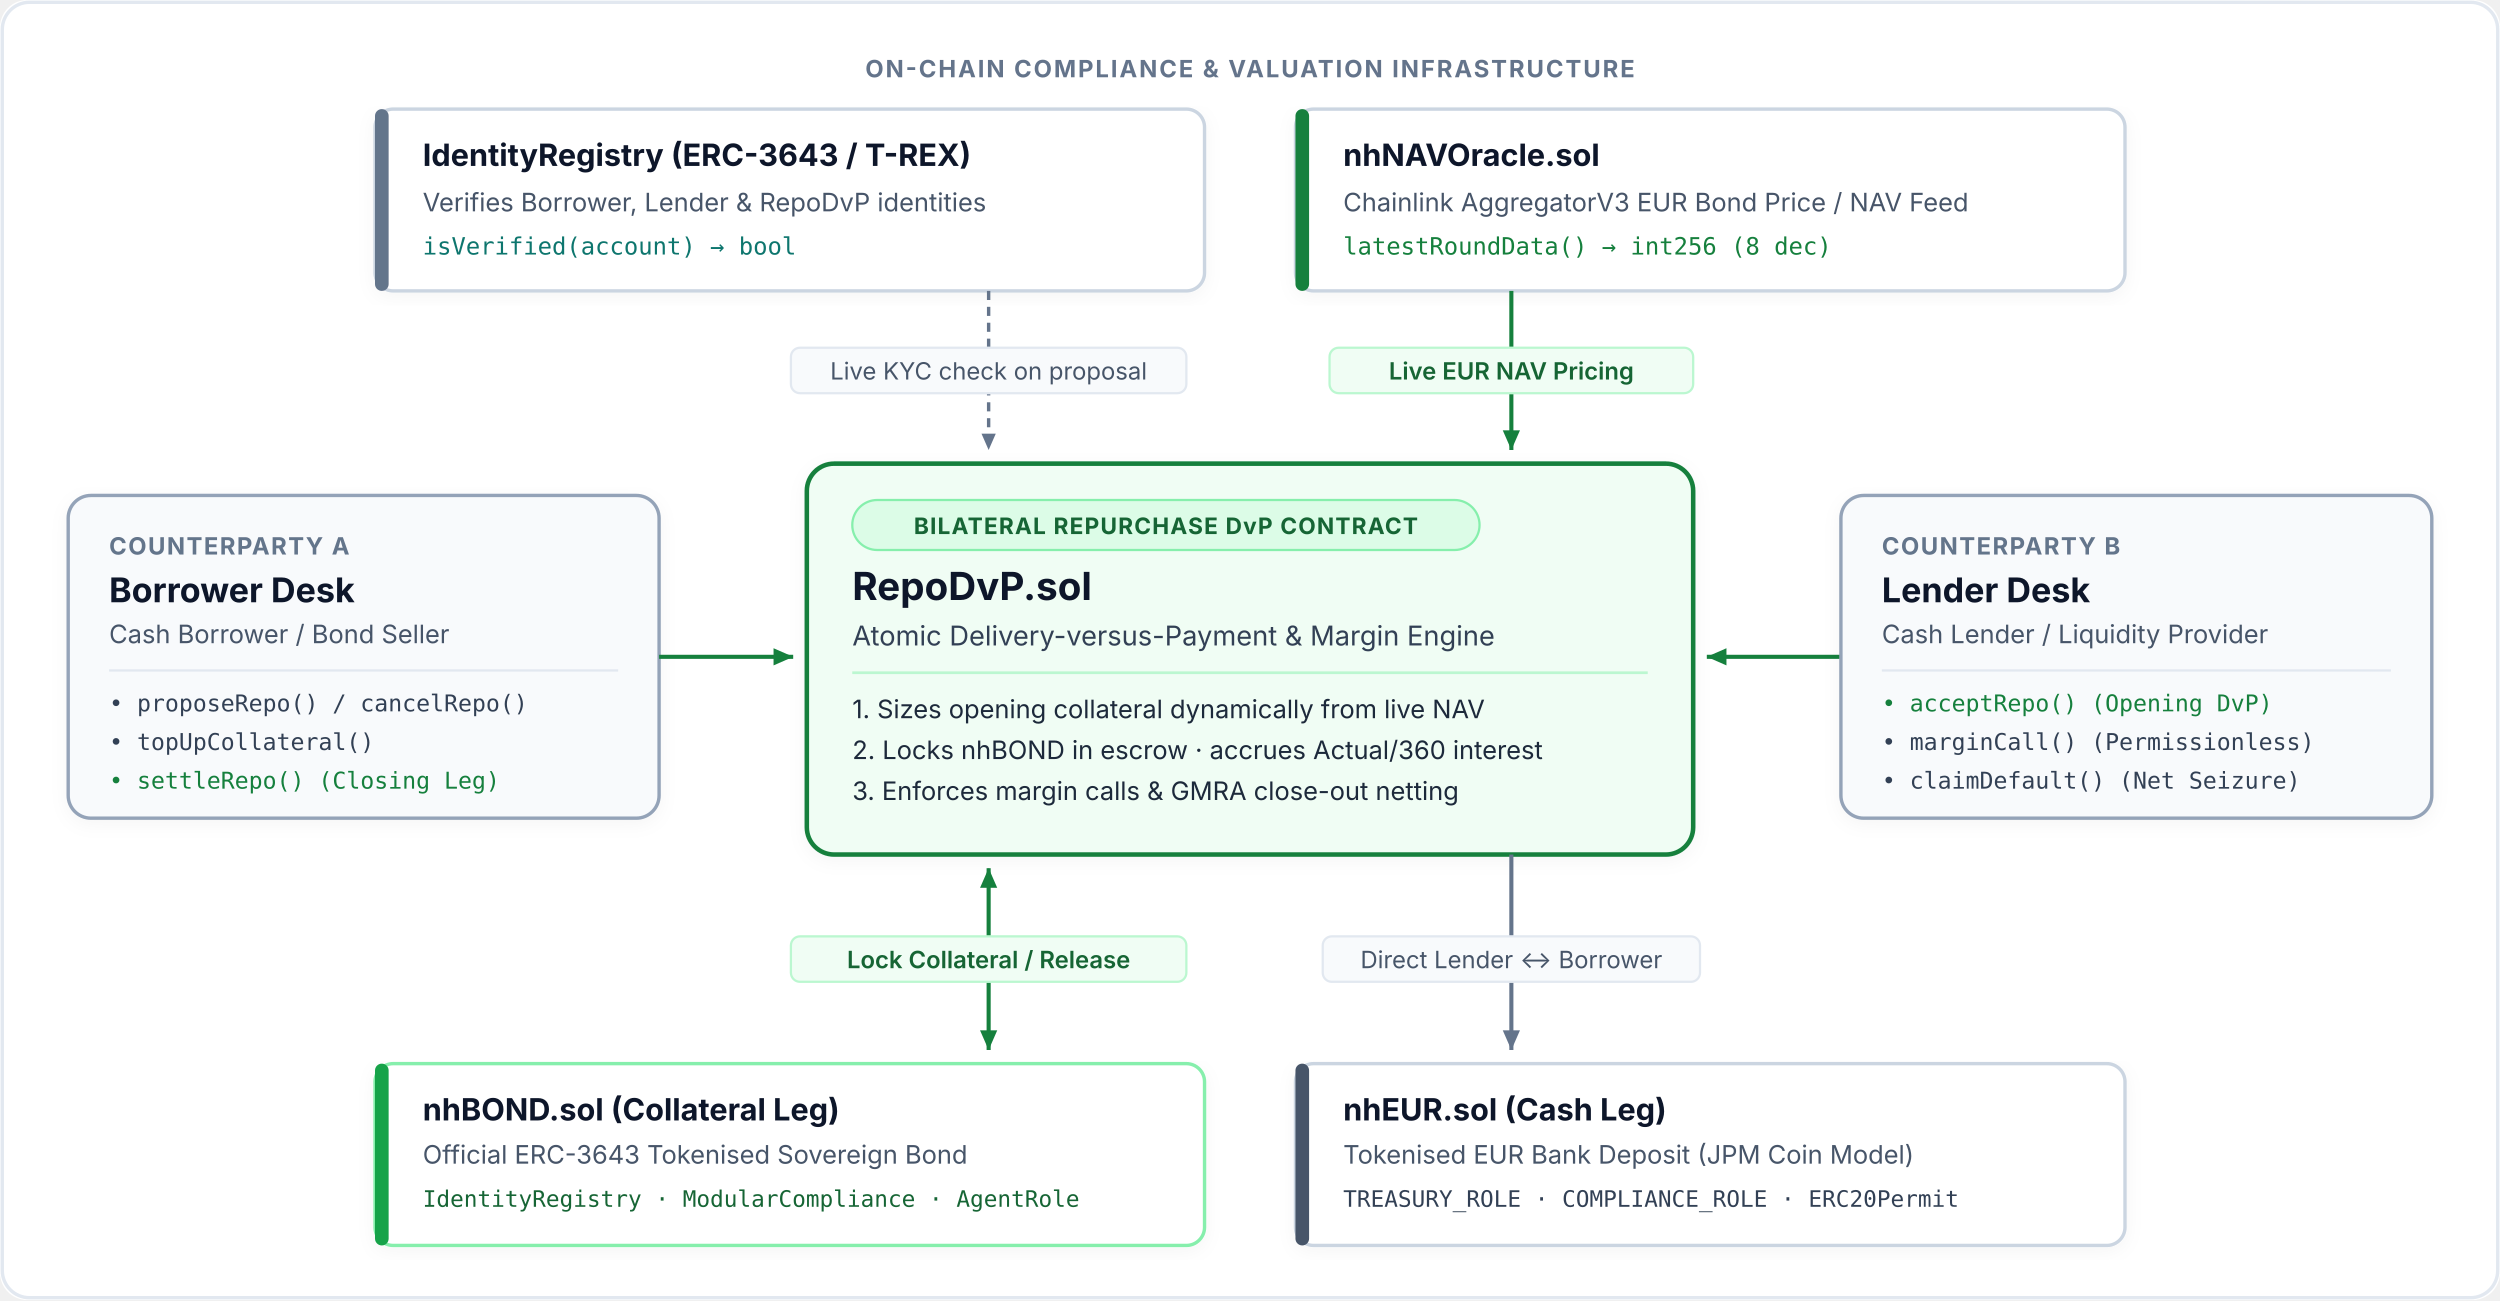
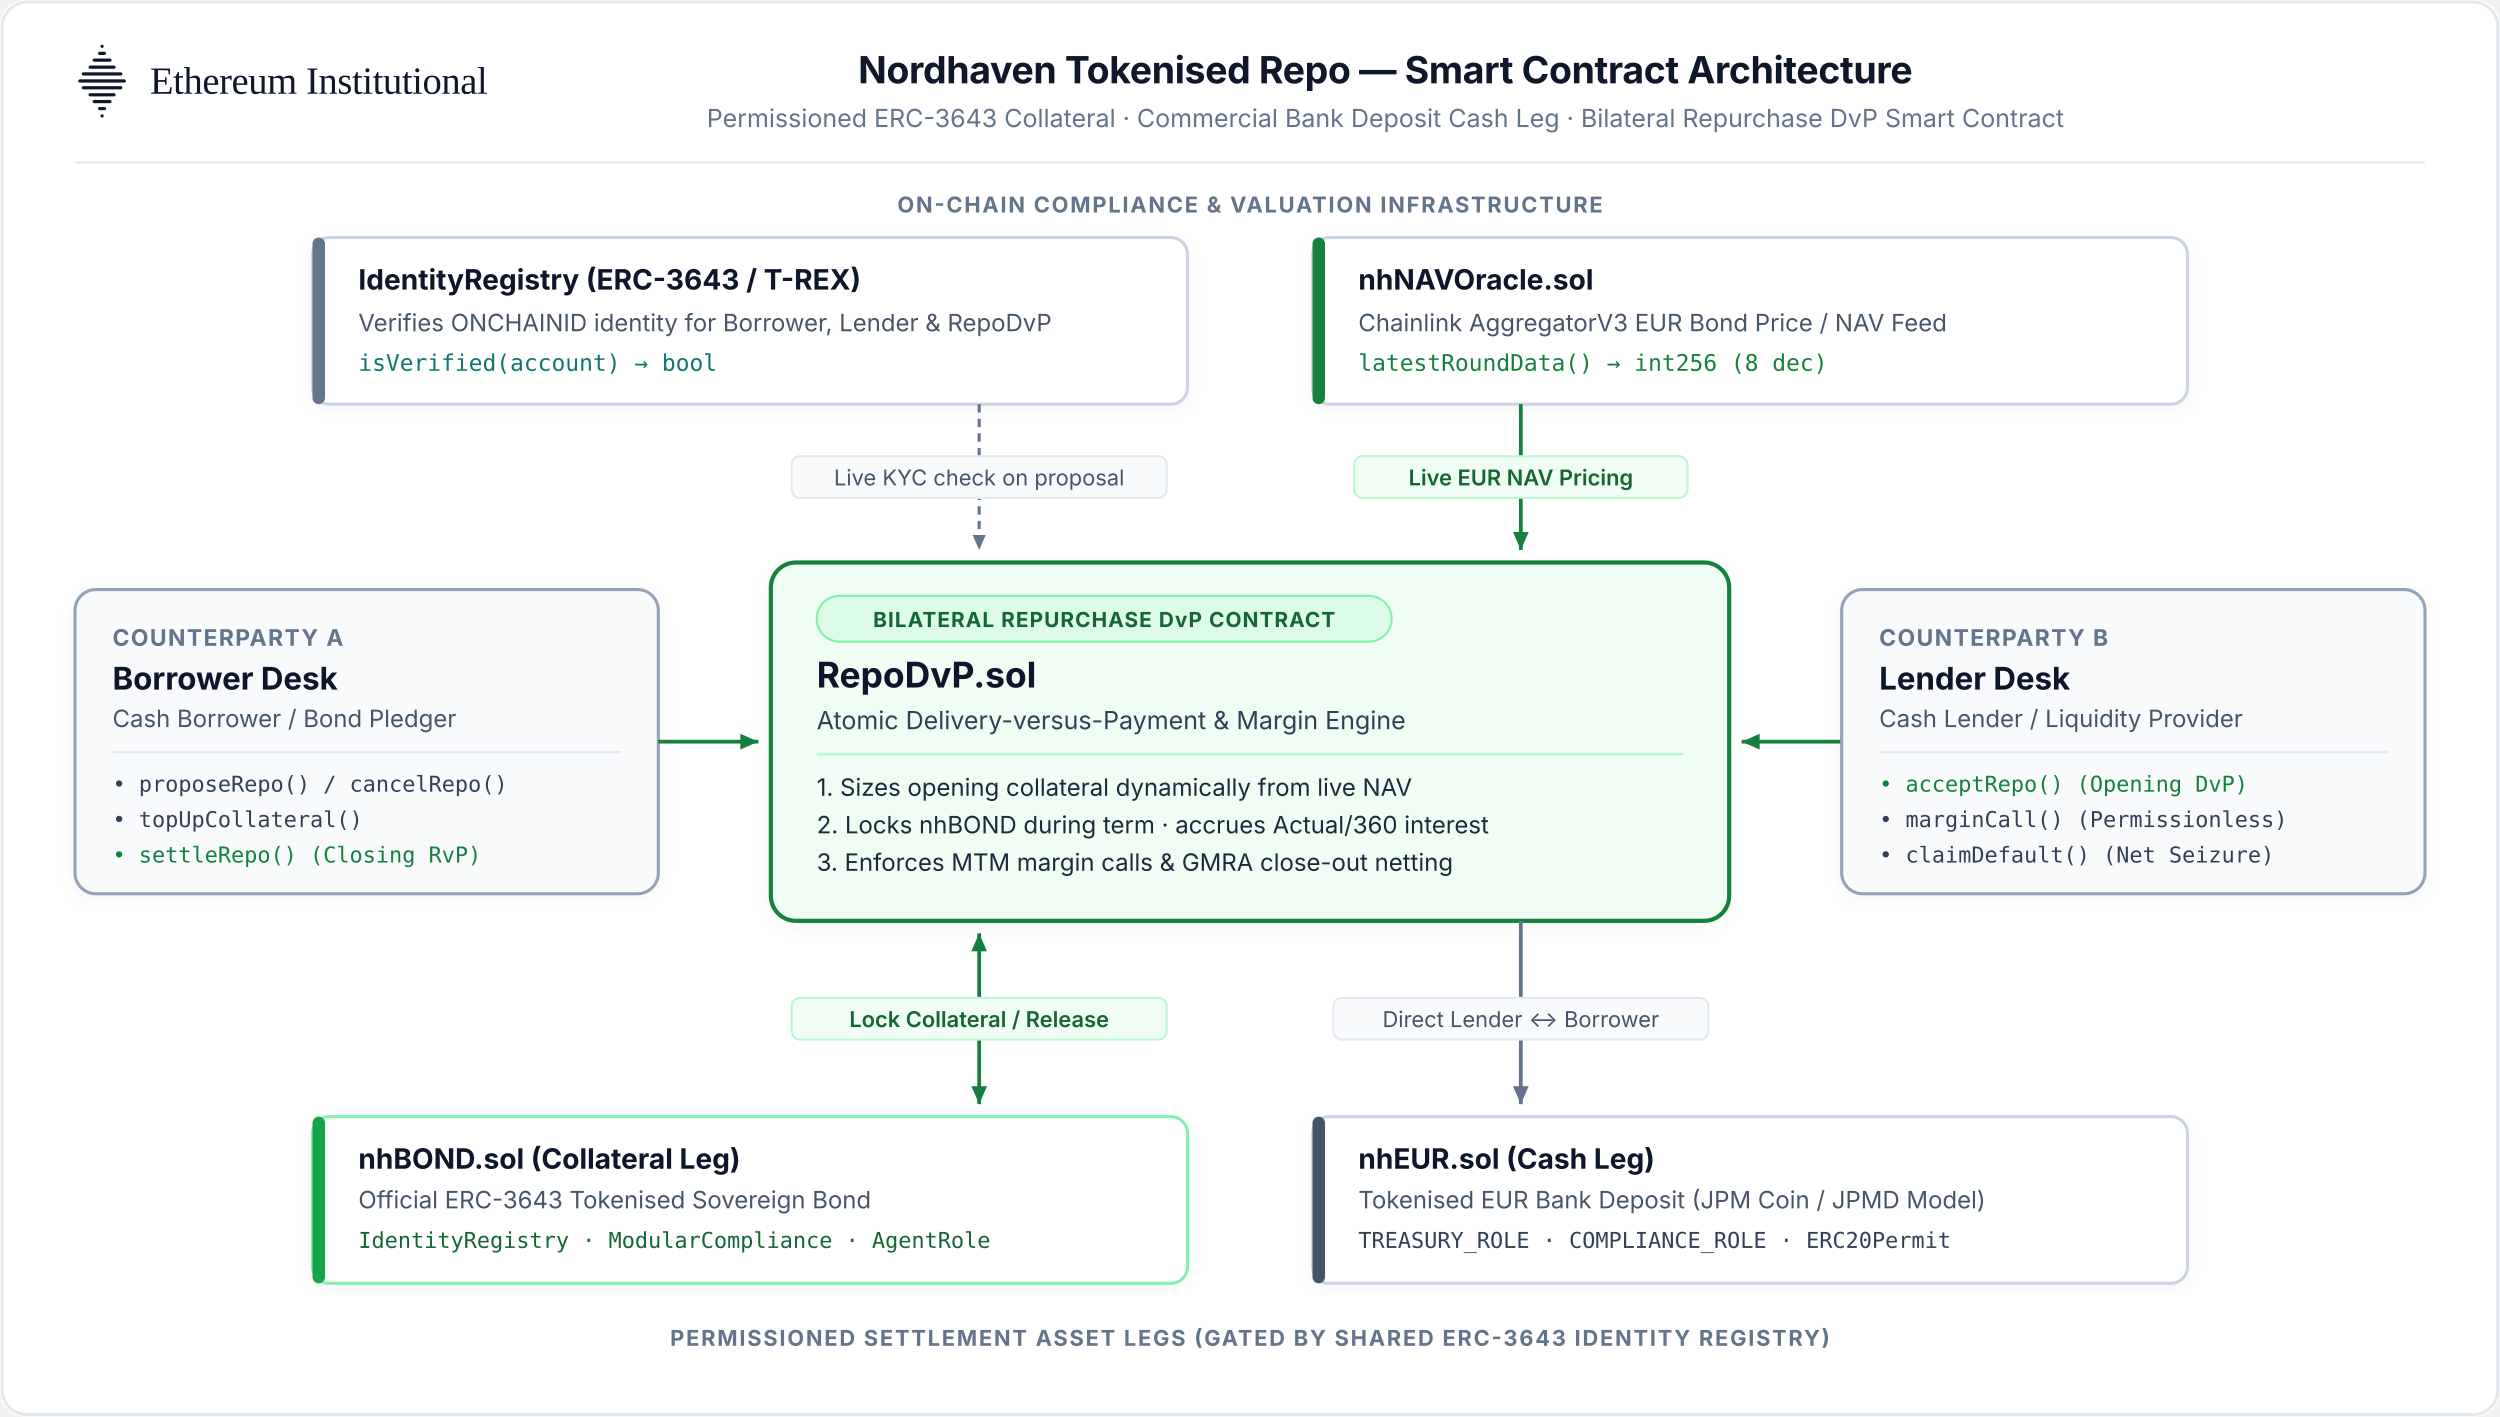
- <svg xmlns="http://www.w3.org/2000/svg" viewBox="0 0 1100 572" width="100%" height="100%" font-family="Inter, -apple-system, BlinkMacSystemFont, 'Segoe UI', Roboto, sans-serif">
+ <svg xmlns="http://www.w3.org/2000/svg" viewBox="0 0 1200 680" width="100%" height="100%" font-family="Inter, -apple-system, BlinkMacSystemFont, 'Segoe UI', Roboto, sans-serif">
  <defs>
    <marker id="arrow-gray" viewBox="0 0 10 10" refX="8" refY="5" markerWidth="6" markerHeight="6" orient="auto-start-reverse">
      <path d="M 0 1.5 L 8 5 L 0 8.5 z" fill="#64748B" />
    </marker>
    <marker id="arrow-green" viewBox="0 0 10 10" refX="8" refY="5" markerWidth="6" markerHeight="6" orient="auto-start-reverse">
      <path d="M 0 1.5 L 8 5 L 0 8.5 z" fill="#15803D" />
    </marker>
    <filter id="card-shadow" x="-4%" y="-4%" width="108%" height="112%">
      <feDropShadow dx="0" dy="2" stdDeviation="4" flood-color="#0F172A" flood-opacity="0.04" />
    </filter>
  </defs>
-   <rect width="1100" height="572" fill="#FFFFFF" rx="12" />
-   <rect x="1" y="1" width="1098" height="570" fill="none" stroke="#E2E8F0" stroke-width="1.5" rx="12" />
-   <text x="550" y="34" text-anchor="middle" font-size="10.5" font-weight="700" fill="#64748B" letter-spacing="0.08em">ON-CHAIN COMPLIANCE &amp; VALUATION INFRASTRUCTURE</text>
+   <rect width="1200" height="680" fill="#FFFFFF" rx="12" />
+   <rect x="1" y="1" width="1198" height="678" fill="none" stroke="#E2E8F0" stroke-width="1.5" rx="12" />
+   <g transform="translate(36, 20)">
+     <svg x="0" y="0" width="26" height="38" viewBox="100 55 200 290" fill="#0F172A">
+       <circle cx="200" cy="71" r="6" />
+       <rect x="185" y="91" width="30" height="12" rx="6" />
+       <rect x="165" y="116" width="70" height="12" rx="6" />
+       <rect x="150" y="142" width="100" height="12" rx="6" />
+       <rect x="125" y="167" width="150" height="12" rx="6" />
+       <rect x="112" y="193" width="176" height="12" rx="6" />
+       <rect x="125" y="218" width="150" height="12" rx="6" />
+       <rect x="150" y="244" width="100" height="12" rx="6" />
+       <rect x="165" y="269" width="70" height="12" rx="6" />
+       <rect x="185" y="295" width="30" height="12" rx="6" />
+       <circle cx="200" cy="328" r="6" />
+     </svg>
+     <text x="36" y="25" font-family="Georgia, 'Times New Roman', serif" font-size="18.5" fill="#0F172A" letter-spacing="-0.01em">Ethereum Institutional</text>
+   </g>
+   <text x="665" y="40" text-anchor="middle" font-size="18" font-weight="700" fill="#0F172A" letter-spacing="-0.01em">Nordhaven Tokenised Repo — Smart Contract Architecture</text>
+   <text x="665" y="61" text-anchor="middle" font-size="12" fill="#64748B">Permissioned ERC-3643 Collateral · Commercial Bank Deposit Cash Leg · Bilateral Repurchase DvP Smart Contract</text>
+   <line x1="36" y1="78" x2="1164" y2="78" stroke="#E2E8F0" stroke-width="1" />
+   <text x="600" y="102" text-anchor="middle" font-size="10.5" font-weight="700" fill="#64748B" letter-spacing="0.08em">ON-CHAIN COMPLIANCE &amp; VALUATION INFRASTRUCTURE</text>
  <g filter="url(#card-shadow)">
-     <rect x="165" y="48" width="365" height="80" rx="8" fill="#FFFFFF" stroke="#CBD5E1" stroke-width="1.5" />
-     <rect x="165" y="48" width="6" height="80" rx="3" fill="#64748B" />
-     <text x="186" y="73" font-size="13.5" font-weight="700" fill="#0F172A">IdentityRegistry (ERC-3643 / T-REX)</text>
-     <text x="186" y="93" font-size="11.2" fill="#475569">Verifies Borrower, Lender &amp; RepoDvP identities</text>
-     <text x="186" y="112" font-size="10.5" font-family="ui-monospace, SFMono-Regular, Menlo, monospace" fill="#0F766E">isVerified(account) → bool</text>
+     <rect x="150" y="114" width="420" height="80" rx="8" fill="#FFFFFF" stroke="#CBD5E1" stroke-width="1.5" />
+     <rect x="150" y="114" width="6" height="80" rx="3" fill="#64748B" />
+     <text x="172" y="139" font-size="13.5" font-weight="700" fill="#0F172A">IdentityRegistry (ERC-3643 / T-REX)</text>
+     <text x="172" y="159" font-size="11.5" fill="#475569">Verifies ONCHAINID identity for Borrower, Lender &amp; RepoDvP</text>
+     <text x="172" y="178" font-size="11" font-family="ui-monospace, SFMono-Regular, Menlo, monospace" fill="#0F766E">isVerified(account) → bool</text>
  </g>
  <g filter="url(#card-shadow)">
-     <rect x="570" y="48" width="365" height="80" rx="8" fill="#FFFFFF" stroke="#CBD5E1" stroke-width="1.5" />
-     <rect x="570" y="48" width="6" height="80" rx="3" fill="#15803D" />
-     <text x="591" y="73" font-size="13.5" font-weight="700" fill="#0F172A">nhNAVOracle.sol</text>
-     <text x="591" y="93" font-size="11.2" fill="#475569">Chainlink AggregatorV3 EUR Bond Price / NAV Feed</text>
-     <text x="591" y="112" font-size="10.5" font-family="ui-monospace, SFMono-Regular, Menlo, monospace" fill="#15803D">latestRoundData() → int256 (8 dec)</text>
+     <rect x="630" y="114" width="420" height="80" rx="8" fill="#FFFFFF" stroke="#CBD5E1" stroke-width="1.5" />
+     <rect x="630" y="114" width="6" height="80" rx="3" fill="#15803D" />
+     <text x="652" y="139" font-size="13.5" font-weight="700" fill="#0F172A">nhNAVOracle.sol</text>
+     <text x="652" y="159" font-size="11.5" fill="#475569">Chainlink AggregatorV3 EUR Bond Price / NAV Feed</text>
+     <text x="652" y="178" font-size="11" font-family="ui-monospace, SFMono-Regular, Menlo, monospace" fill="#15803D">latestRoundData() → int256 (8 dec)</text>
  </g>
-   <line x1="435" y1="128" x2="435" y2="198" stroke="#64748B" stroke-width="1.5" stroke-dasharray="4,3" marker-end="url(#arrow-gray)" />
-   <rect x="348" y="153" width="174" height="20" rx="4" fill="#F8FAFC" stroke="#E2E8F0" stroke-width="1" />
-   <text x="435" y="167" text-anchor="middle" font-size="10.5" fill="#475569">Live KYC check on proposal</text>
-   <line x1="665" y1="128" x2="665" y2="198" stroke="#15803D" stroke-width="1.8" marker-end="url(#arrow-green)" />
-   <rect x="585" y="153" width="160" height="20" rx="4" fill="#F0FDF4" stroke="#BBF7D0" stroke-width="1" />
-   <text x="665" y="167" text-anchor="middle" font-size="10.5" font-weight="600" fill="#166534">Live EUR NAV Pricing</text>
+   <line x1="470" y1="194" x2="470" y2="264" stroke="#64748B" stroke-width="1.5" stroke-dasharray="4,3" marker-end="url(#arrow-gray)" />
+   <rect x="380" y="219" width="180" height="20" rx="4" fill="#F8FAFC" stroke="#E2E8F0" stroke-width="1" />
+   <text x="470" y="233" text-anchor="middle" font-size="10.5" fill="#475569">Live KYC check on proposal</text>
+   <line x1="730" y1="194" x2="730" y2="264" stroke="#15803D" stroke-width="1.8" marker-end="url(#arrow-green)" />
+   <rect x="650" y="219" width="160" height="20" rx="4" fill="#F0FDF4" stroke="#BBF7D0" stroke-width="1" />
+   <text x="730" y="233" text-anchor="middle" font-size="10.5" font-weight="600" fill="#166534">Live EUR NAV Pricing</text>
  <g filter="url(#card-shadow)">
-     <rect x="30" y="218" width="260" height="142" rx="10" fill="#F8FAFC" stroke="#94A3B8" stroke-width="1.5" />
-     <text x="48" y="244" font-size="10.5" font-weight="700" fill="#64748B" letter-spacing="0.06em">COUNTERPARTY A</text>
-     <text x="48" y="265" font-size="15" font-weight="700" fill="#0F172A">Borrower Desk</text>
-     <text x="48" y="283" font-size="11.2" fill="#475569">Cash Borrower / Bond Seller</text>
-     <line x1="48" y1="295" x2="272" y2="295" stroke="#E2E8F0" stroke-width="1" />
-     <text x="48" y="313" font-size="10.2" font-family="ui-monospace, SFMono-Regular, Menlo, monospace" fill="#334155">• proposeRepo() / cancelRepo()</text>
-     <text x="48" y="330" font-size="10.2" font-family="ui-monospace, SFMono-Regular, Menlo, monospace" fill="#334155">• topUpCollateral()</text>
-     <text x="48" y="347" font-size="10.2" font-family="ui-monospace, SFMono-Regular, Menlo, monospace" fill="#15803D">• settleRepo() (Closing Leg)</text>
+     <rect x="36" y="283" width="280" height="146" rx="10" fill="#F8FAFC" stroke="#94A3B8" stroke-width="1.5" />
+     <text x="54" y="310" font-size="11" font-weight="700" fill="#64748B" letter-spacing="0.06em">COUNTERPARTY A</text>
+     <text x="54" y="331" font-size="15" font-weight="700" fill="#0F172A">Borrower Desk</text>
+     <text x="54" y="349" font-size="11.5" fill="#475569">Cash Borrower / Bond Pledger</text>
+     <line x1="54" y1="361" x2="298" y2="361" stroke="#E2E8F0" stroke-width="1" />
+     <text x="54" y="380" font-size="10.5" font-family="ui-monospace, SFMono-Regular, Menlo, monospace" fill="#334155">• proposeRepo() / cancelRepo()</text>
+     <text x="54" y="397" font-size="10.5" font-family="ui-monospace, SFMono-Regular, Menlo, monospace" fill="#334155">• topUpCollateral()</text>
+     <text x="54" y="414" font-size="10.5" font-family="ui-monospace, SFMono-Regular, Menlo, monospace" fill="#15803D">• settleRepo() (Closing RvP)</text>
  </g>
-   <line x1="290" y1="289" x2="349" y2="289" stroke="#15803D" stroke-width="1.8" marker-end="url(#arrow-green)" />
+   <line x1="316" y1="356" x2="364" y2="356" stroke="#15803D" stroke-width="1.8" marker-end="url(#arrow-green)" />
  <g filter="url(#card-shadow)">
-     <rect x="355" y="204" width="390" height="172" rx="12" fill="#F0FDF4" stroke="#15803D" stroke-width="2" />
-     <rect x="375" y="220" width="276" height="22" rx="11" fill="#DCFCE7" stroke="#86EFAC" stroke-width="1" />
-     <text x="513" y="235" text-anchor="middle" font-size="10" font-weight="700" fill="#166534" letter-spacing="0.05em">BILATERAL REPURCHASE DvP CONTRACT</text>
-     <text x="375" y="264" font-size="17" font-weight="700" fill="#0F172A">RepoDvP.sol</text>
-     <text x="375" y="284" font-size="12" fill="#334155">Atomic Delivery-versus-Payment &amp; Margin Engine</text>
-     <line x1="375" y1="296" x2="725" y2="296" stroke="#BBF7D0" stroke-width="1.2" />
-     <text x="375" y="316" font-size="11.2" fill="#1E293B">1. Sizes opening collateral dynamically from live NAV</text>
-     <text x="375" y="334" font-size="11.2" fill="#1E293B">2. Locks nhBOND in escrow · accrues Actual/360 interest</text>
-     <text x="375" y="352" font-size="11.2" fill="#1E293B">3. Enforces margin calls &amp; GMRA close-out netting</text>
+     <rect x="370" y="270" width="460" height="172" rx="12" fill="#F0FDF4" stroke="#15803D" stroke-width="2" />
+     <rect x="392" y="286" width="276" height="22" rx="11" fill="#DCFCE7" stroke="#86EFAC" stroke-width="1" />
+     <text x="530" y="301" text-anchor="middle" font-size="10" font-weight="700" fill="#166534" letter-spacing="0.05em">BILATERAL REPURCHASE DvP CONTRACT</text>
+     <text x="392" y="330" font-size="17" font-weight="700" fill="#0F172A">RepoDvP.sol</text>
+     <text x="392" y="350" font-size="12" fill="#334155">Atomic Delivery-versus-Payment &amp; Margin Engine</text>
+     <line x1="392" y1="362" x2="808" y2="362" stroke="#BBF7D0" stroke-width="1.2" />
+     <text x="392" y="382" font-size="11.5" fill="#1E293B">1. Sizes opening collateral dynamically from live NAV</text>
+     <text x="392" y="400" font-size="11.5" fill="#1E293B">2. Locks nhBOND during term · accrues Actual/360 interest</text>
+     <text x="392" y="418" font-size="11.5" fill="#1E293B">3. Enforces MTM margin calls &amp; GMRA close-out netting</text>
  </g>
-   <line x1="810" y1="289" x2="751" y2="289" stroke="#15803D" stroke-width="1.8" marker-end="url(#arrow-green)" />
+   <line x1="884" y1="356" x2="836" y2="356" stroke="#15803D" stroke-width="1.8" marker-end="url(#arrow-green)" />
  <g filter="url(#card-shadow)">
-     <rect x="810" y="218" width="260" height="142" rx="10" fill="#F8FAFC" stroke="#94A3B8" stroke-width="1.5" />
-     <text x="828" y="244" font-size="10.5" font-weight="700" fill="#64748B" letter-spacing="0.06em">COUNTERPARTY B</text>
-     <text x="828" y="265" font-size="15" font-weight="700" fill="#0F172A">Lender Desk</text>
-     <text x="828" y="283" font-size="11.2" fill="#475569">Cash Lender / Liquidity Provider</text>
-     <line x1="828" y1="295" x2="1052" y2="295" stroke="#E2E8F0" stroke-width="1" />
-     <text x="828" y="313" font-size="10.2" font-family="ui-monospace, SFMono-Regular, Menlo, monospace" fill="#15803D">• acceptRepo() (Opening DvP)</text>
-     <text x="828" y="330" font-size="10.2" font-family="ui-monospace, SFMono-Regular, Menlo, monospace" fill="#334155">• marginCall() (Permissionless)</text>
-     <text x="828" y="347" font-size="10.2" font-family="ui-monospace, SFMono-Regular, Menlo, monospace" fill="#334155">• claimDefault() (Net Seizure)</text>
+     <rect x="884" y="283" width="280" height="146" rx="10" fill="#F8FAFC" stroke="#94A3B8" stroke-width="1.5" />
+     <text x="902" y="310" font-size="11" font-weight="700" fill="#64748B" letter-spacing="0.06em">COUNTERPARTY B</text>
+     <text x="902" y="331" font-size="15" font-weight="700" fill="#0F172A">Lender Desk</text>
+     <text x="902" y="349" font-size="11.5" fill="#475569">Cash Lender / Liquidity Provider</text>
+     <line x1="902" y1="361" x2="1146" y2="361" stroke="#E2E8F0" stroke-width="1" />
+     <text x="902" y="380" font-size="10.5" font-family="ui-monospace, SFMono-Regular, Menlo, monospace" fill="#15803D">• acceptRepo() (Opening DvP)</text>
+     <text x="902" y="397" font-size="10.5" font-family="ui-monospace, SFMono-Regular, Menlo, monospace" fill="#334155">• marginCall() (Permissionless)</text>
+     <text x="902" y="414" font-size="10.5" font-family="ui-monospace, SFMono-Regular, Menlo, monospace" fill="#334155">• claimDefault() (Net Seizure)</text>
  </g>
-   <line x1="435" y1="382" x2="435" y2="462" stroke="#15803D" stroke-width="1.8" marker-end="url(#arrow-green)" marker-start="url(#arrow-green)" />
-   <rect x="348" y="412" width="174" height="20" rx="4" fill="#F0FDF4" stroke="#BBF7D0" stroke-width="1" />
-   <text x="435" y="426" text-anchor="middle" font-size="10.5" font-weight="600" fill="#166534">Lock Collateral / Release</text>
-   <line x1="665" y1="376" x2="665" y2="462" stroke="#64748B" stroke-width="1.8" marker-end="url(#arrow-gray)" />
-   <rect x="582" y="412" width="166" height="20" rx="4" fill="#F8FAFC" stroke="#E2E8F0" stroke-width="1" />
-   <text x="665" y="426" text-anchor="middle" font-size="10.5" fill="#475569">Direct Lender ↔ Borrower</text>
+   <line x1="470" y1="448" x2="470" y2="530" stroke="#15803D" stroke-width="1.8" marker-end="url(#arrow-green)" marker-start="url(#arrow-green)" />
+   <rect x="380" y="479" width="180" height="20" rx="4" fill="#F0FDF4" stroke="#BBF7D0" stroke-width="1" />
+   <text x="470" y="493" text-anchor="middle" font-size="10.5" font-weight="600" fill="#166534">Lock Collateral / Release</text>
+   <line x1="730" y1="442" x2="730" y2="530" stroke="#64748B" stroke-width="1.8" marker-end="url(#arrow-gray)" />
+   <rect x="640" y="479" width="180" height="20" rx="4" fill="#F8FAFC" stroke="#E2E8F0" stroke-width="1" />
+   <text x="730" y="493" text-anchor="middle" font-size="10.5" fill="#475569">Direct Lender ↔ Borrower</text>
  <g filter="url(#card-shadow)">
-     <rect x="165" y="468" width="365" height="80" rx="8" fill="#FFFFFF" stroke="#86EFAC" stroke-width="1.5" />
-     <rect x="165" y="468" width="6" height="80" rx="3" fill="#16A34A" />
-     <text x="186" y="493" font-size="13.5" font-weight="700" fill="#0F172A">nhBOND.sol (Collateral Leg)</text>
-     <text x="186" y="512" font-size="11.2" fill="#475569">Official ERC-3643 Tokenised Sovereign Bond</text>
-     <text x="186" y="531" font-size="10" font-family="ui-monospace, SFMono-Regular, Menlo, monospace" fill="#166534">IdentityRegistry · ModularCompliance · AgentRole</text>
+     <rect x="150" y="536" width="420" height="80" rx="8" fill="#FFFFFF" stroke="#86EFAC" stroke-width="1.5" />
+     <rect x="150" y="536" width="6" height="80" rx="3" fill="#16A34A" />
+     <text x="172" y="561" font-size="13.5" font-weight="700" fill="#0F172A">nhBOND.sol (Collateral Leg)</text>
+     <text x="172" y="580" font-size="11.5" fill="#475569">Official ERC-3643 Tokenised Sovereign Bond</text>
+     <text x="172" y="599" font-size="10.5" font-family="ui-monospace, SFMono-Regular, Menlo, monospace" fill="#166534">IdentityRegistry · ModularCompliance · AgentRole</text>
  </g>
  <g filter="url(#card-shadow)">
-     <rect x="570" y="468" width="365" height="80" rx="8" fill="#FFFFFF" stroke="#CBD5E1" stroke-width="1.5" />
-     <rect x="570" y="468" width="6" height="80" rx="3" fill="#475569" />
-     <text x="591" y="493" font-size="13.5" font-weight="700" fill="#0F172A">nhEUR.sol (Cash Leg)</text>
-     <text x="591" y="512" font-size="11.2" fill="#475569">Tokenised EUR Bank Deposit (JPM Coin Model)</text>
-     <text x="591" y="531" font-size="10" font-family="ui-monospace, SFMono-Regular, Menlo, monospace" fill="#334155">TREASURY_ROLE · COMPLIANCE_ROLE · ERC20Permit</text>
+     <rect x="630" y="536" width="420" height="80" rx="8" fill="#FFFFFF" stroke="#CBD5E1" stroke-width="1.5" />
+     <rect x="630" y="536" width="6" height="80" rx="3" fill="#475569" />
+     <text x="652" y="561" font-size="13.5" font-weight="700" fill="#0F172A">nhEUR.sol (Cash Leg)</text>
+     <text x="652" y="580" font-size="11.5" fill="#475569">Tokenised EUR Bank Deposit (JPM Coin / JPMD Model)</text>
+     <text x="652" y="599" font-size="10.5" font-family="ui-monospace, SFMono-Regular, Menlo, monospace" fill="#334155">TREASURY_ROLE · COMPLIANCE_ROLE · ERC20Permit</text>
  </g>
+   <text x="600" y="646" text-anchor="middle" font-size="10.5" font-weight="700" fill="#64748B" letter-spacing="0.08em">PERMISSIONED SETTLEMENT ASSET LEGS (GATED BY SHARED ERC-3643 IDENTITY REGISTRY)</text>
</svg>
